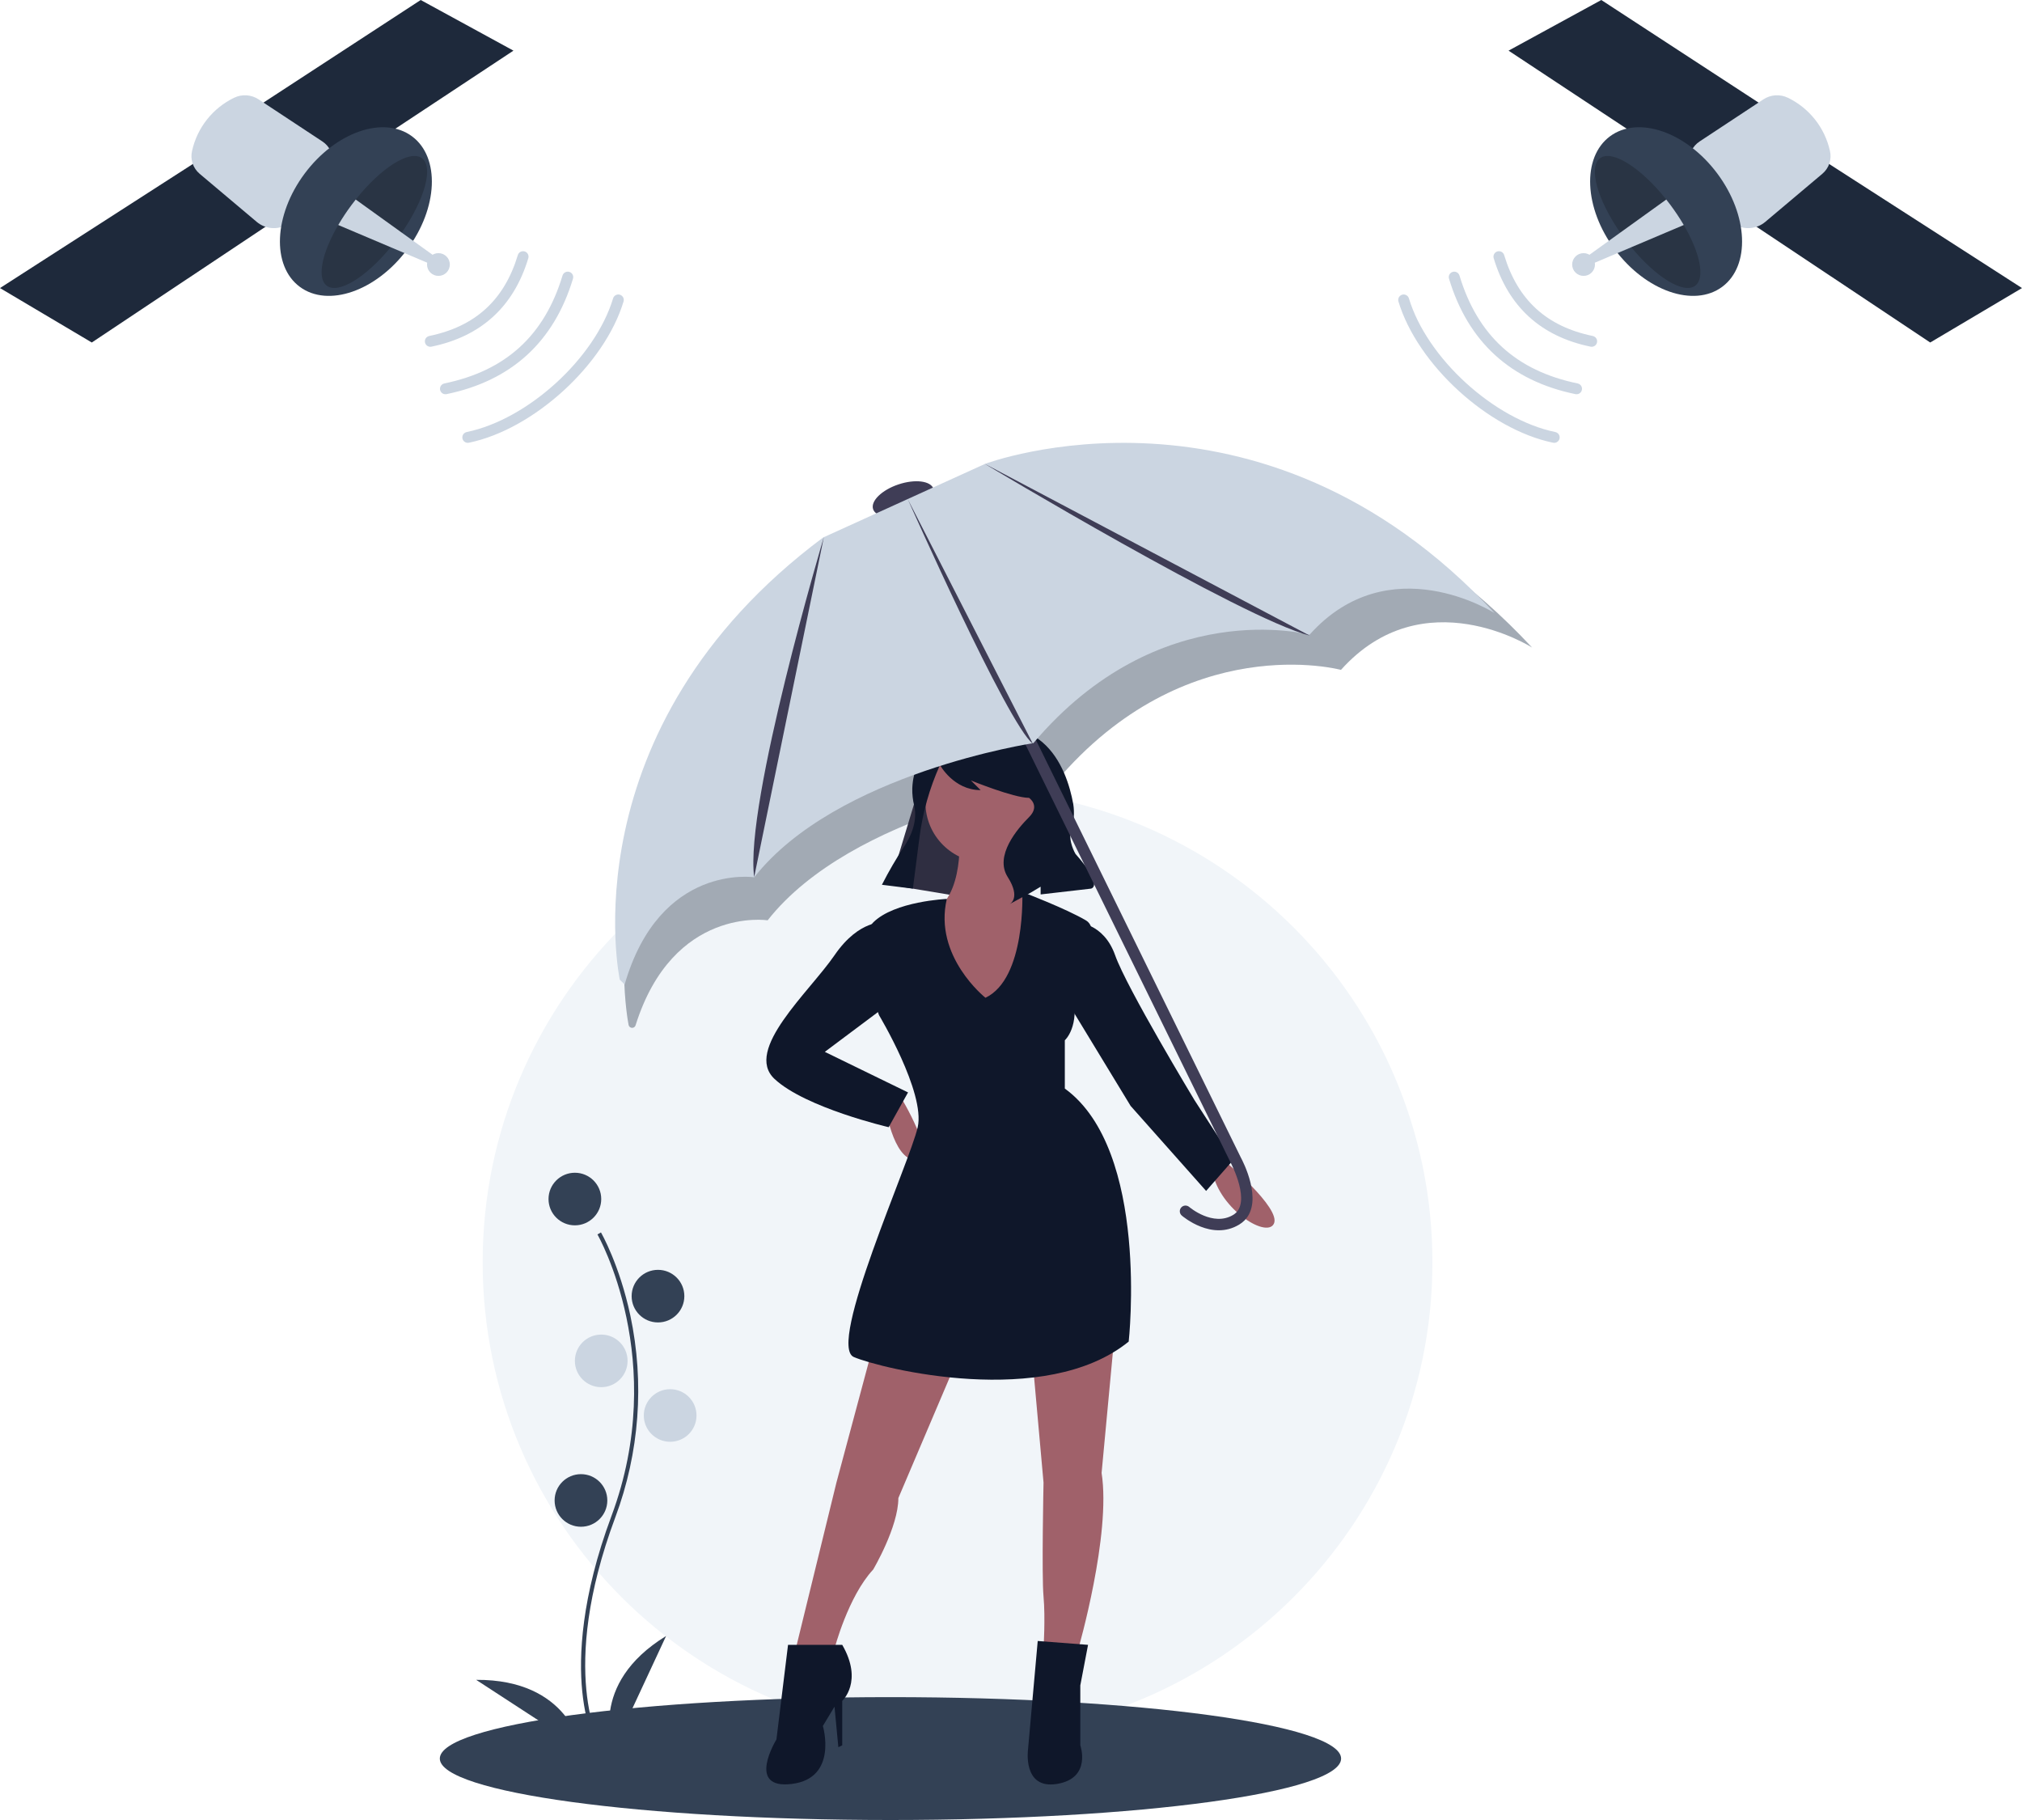
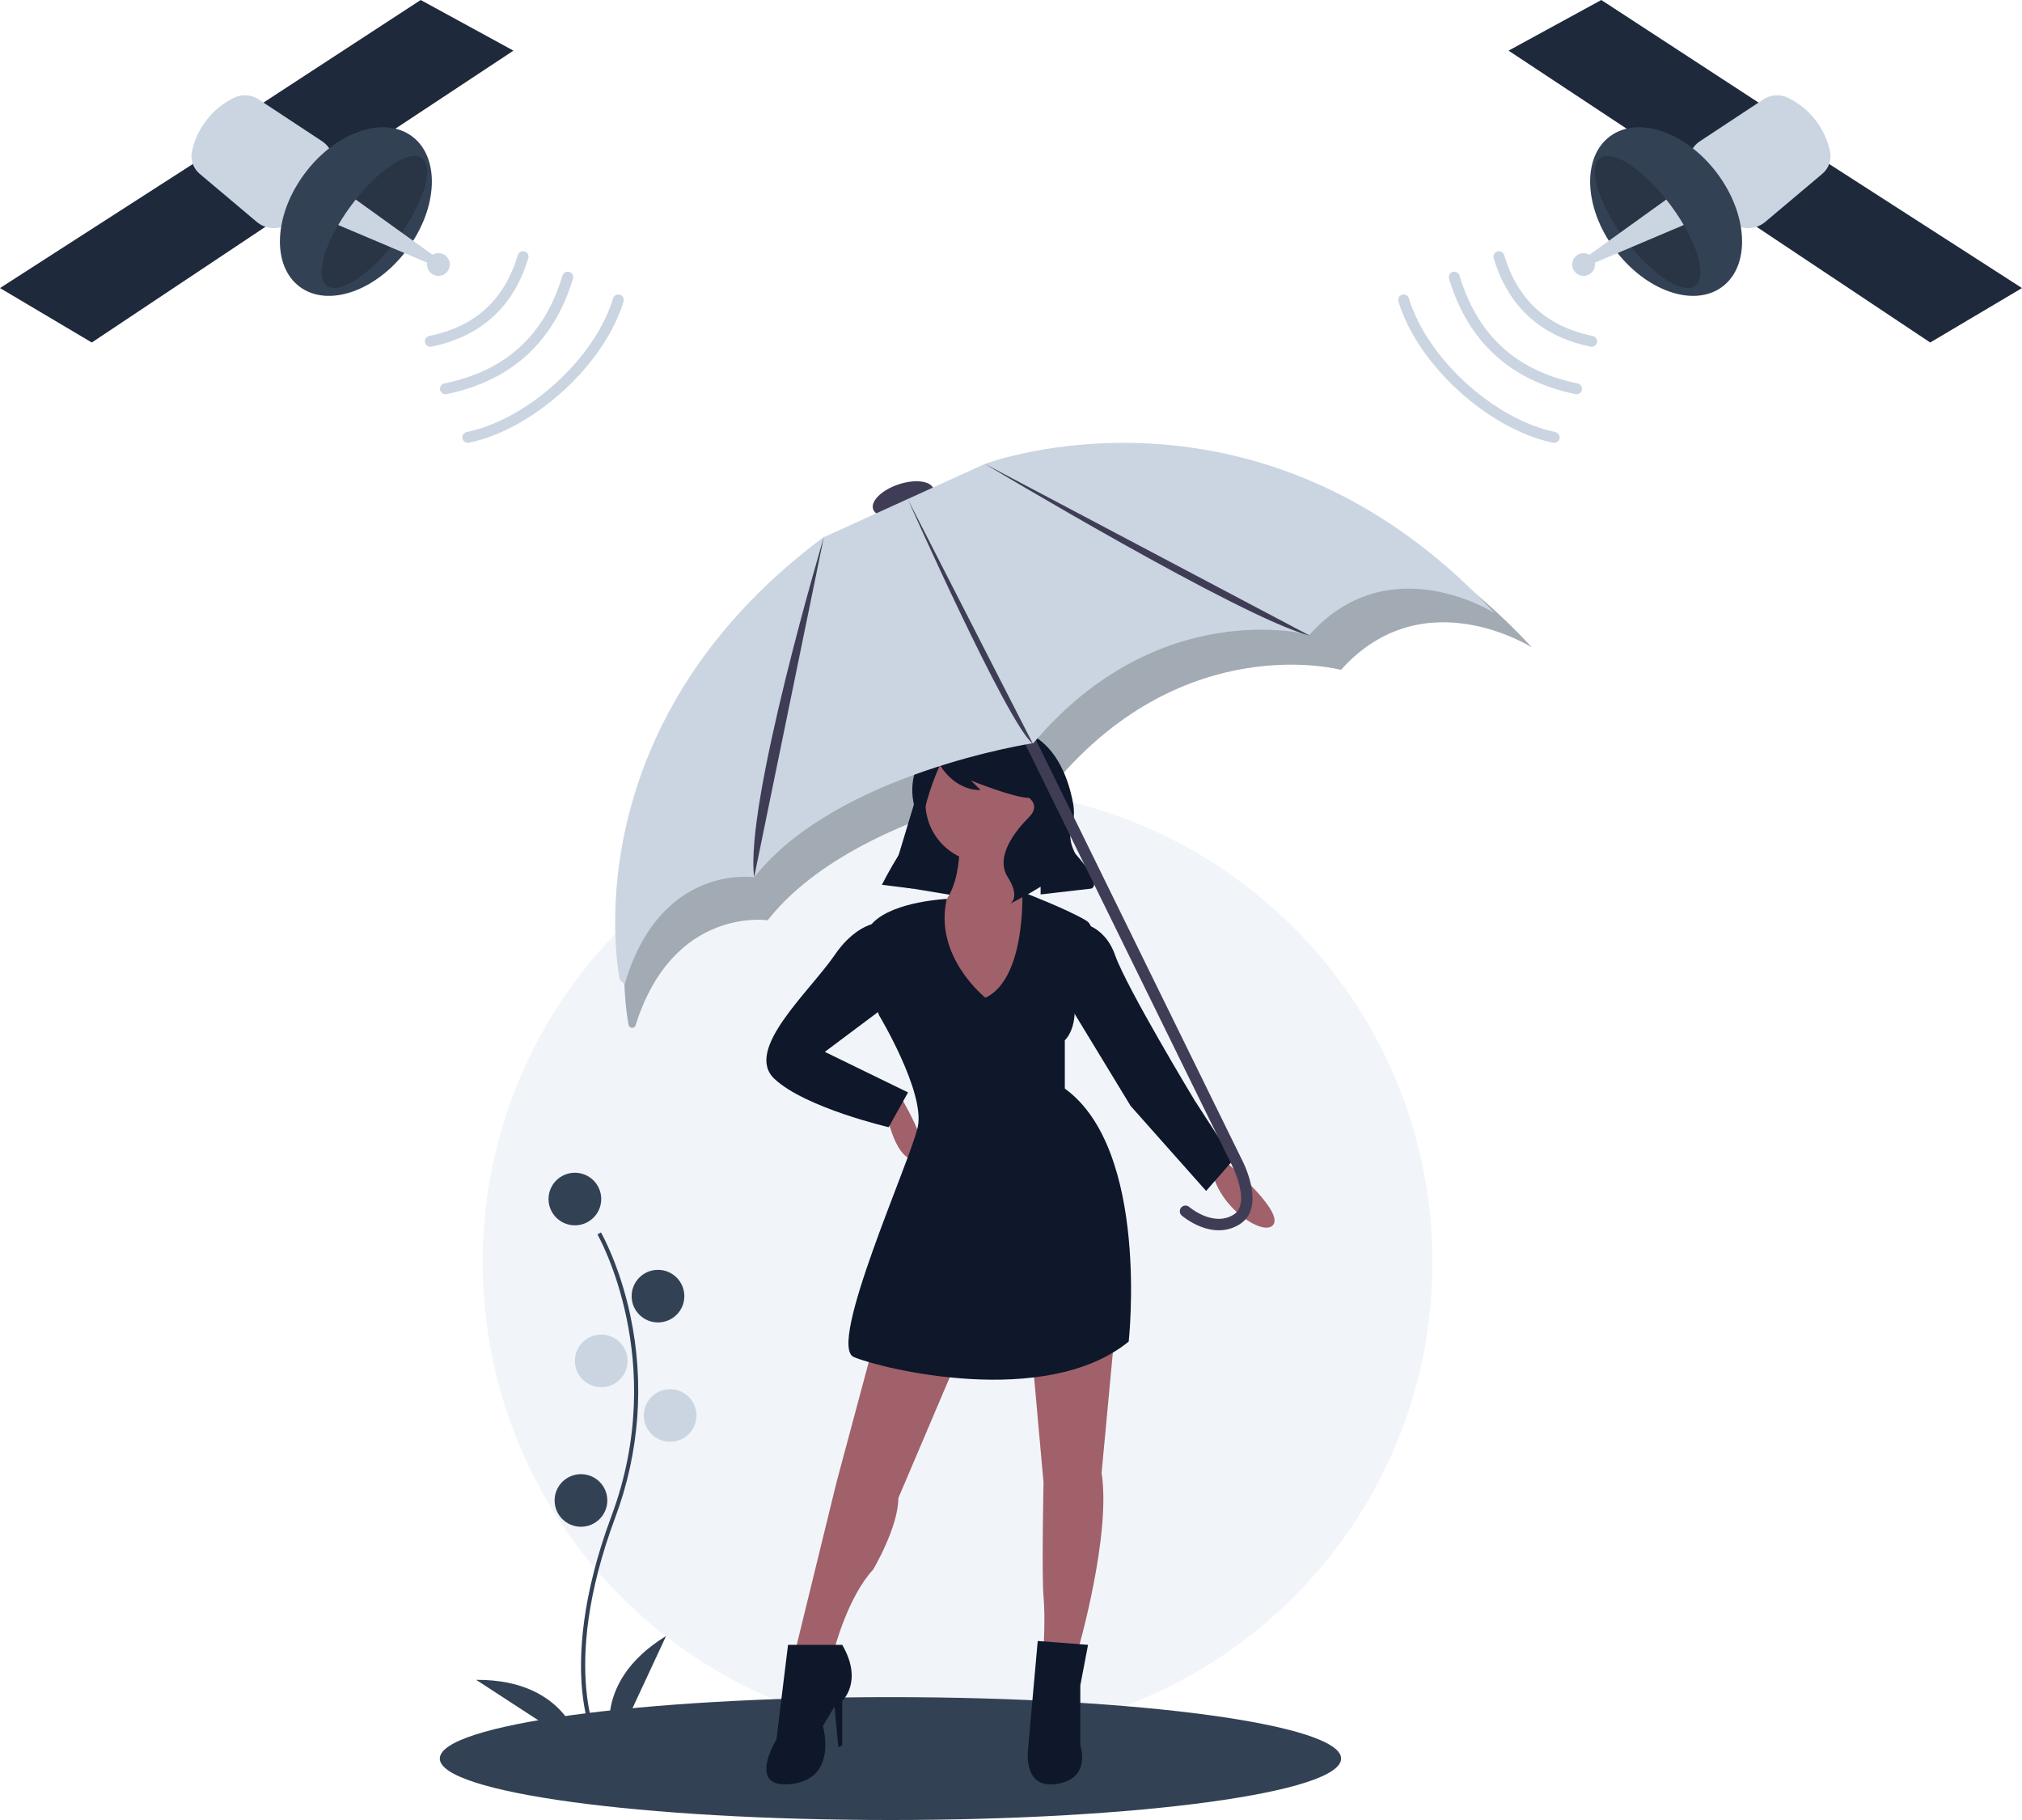
<svg xmlns="http://www.w3.org/2000/svg" width="440" height="396" viewBox="0 0 440 396" fill="none">
  <path d="M208.368 377.765C265.44 377.765 311.705 331.599 311.705 274.65C311.705 217.701 265.44 171.535 208.368 171.535C151.296 171.535 105.03 217.701 105.03 274.65C105.03 331.599 151.296 377.765 208.368 377.765Z" fill="#F1F5F9" />
  <path d="M193.77 396.001C247.928 396.001 291.832 390.016 291.832 382.633C291.832 375.25 247.928 369.266 193.77 369.266C139.611 369.266 95.707 375.25 95.707 382.633C95.707 390.016 139.611 396.001 193.77 396.001Z" fill="#334155" />
  <path d="M197.65 111.776C201.284 110.558 203.749 108.143 203.156 106.382C202.563 104.622 199.137 104.184 195.503 105.402C191.869 106.621 189.404 109.036 189.997 110.796C190.59 112.556 194.016 112.995 197.65 111.776Z" fill="#3F3D56" />
  <path d="M182.505 123.915L218.918 107.36C218.918 107.36 280.608 84.092 333.381 140.888C333.381 140.888 309.73 125.739 291.803 145.751C291.803 145.751 258.069 136.644 229.76 170.104C229.76 170.104 185.484 176.795 167.043 200.242C167.043 200.242 146.484 197.087 138.301 223.093C138.261 223.22 138.189 223.335 138.091 223.426C137.994 223.518 137.875 223.583 137.745 223.615C137.615 223.647 137.479 223.646 137.35 223.61C137.221 223.575 137.104 223.508 137.008 223.414C136.895 223.303 136.818 223.161 136.788 223.005C136.02 218.986 126.978 165.372 182.505 123.915Z" fill="#CBD5E1" />
  <path opacity="0.2" d="M182.505 123.915L218.918 107.36C218.918 107.36 280.608 84.092 333.381 140.888C333.381 140.888 309.73 125.739 291.803 145.751C291.803 145.751 258.069 136.644 229.76 170.104C229.76 170.104 185.484 176.795 167.043 200.242C167.043 200.242 146.484 197.087 138.301 223.093C138.261 223.22 138.189 223.335 138.091 223.426C137.994 223.518 137.875 223.583 137.745 223.615C137.615 223.647 137.479 223.646 137.35 223.61C137.221 223.575 137.104 223.508 137.008 223.414C136.895 223.303 136.818 223.161 136.788 223.005C136.02 218.986 126.978 165.372 182.505 123.915Z" fill="black" />
-   <path d="M193.595 192.511L208.757 195.032L213.811 171.076L201.597 166.033L193.595 192.511Z" fill="#2F2E41" />
+   <path d="M193.595 192.511L208.757 195.032L213.811 171.076L201.597 166.033L193.595 192.511Z" fill="#0F172A" />
  <path d="M214.443 187.678C221.654 187.678 227.5 181.845 227.5 174.65C227.5 167.454 221.654 161.621 214.443 161.621C207.232 161.621 201.387 167.454 201.387 174.65C201.387 181.845 207.232 187.678 214.443 187.678Z" fill="#A0616A" />
  <path d="M208.757 182.004C208.757 182.004 210.021 197.974 200.334 199.235C190.646 200.496 208.757 229.075 213.39 228.655C218.023 228.234 226.447 197.554 226.447 197.554C226.447 197.554 215.496 189.989 219.287 183.265L208.757 182.004Z" fill="#A0616A" />
  <path d="M192.542 240.212C192.542 240.212 194.226 252.4 199.28 252.4C204.335 252.4 195.911 238.531 195.911 238.531L192.542 240.212Z" fill="#A0616A" />
  <path d="M266.249 252.4C266.249 252.4 278.884 262.907 277.2 266.27C275.515 269.632 264.564 262.487 263.722 254.082L266.249 252.4Z" fill="#A0616A" />
  <path d="M190.015 292.746L182.012 322.586L173.167 358.73H181.591C181.591 358.73 184.539 347.382 190.015 341.498C190.015 341.498 195.49 332.252 195.49 325.948L208.547 295.268L190.015 292.746Z" fill="#A0616A" />
  <path d="M224.552 294.428L227.079 322.587C227.079 322.587 226.658 342.76 227.079 347.383C227.5 352.006 227.079 358.731 227.079 358.731H234.66C234.66 358.731 241.82 333.934 239.714 320.486L242.663 288.965L224.552 294.428Z" fill="#A0616A" />
  <path d="M214.443 217.097C214.443 217.097 203.096 208.123 206.032 195.589C206.032 195.589 194.648 196.083 190.015 200.706C185.382 205.329 191.278 220.879 191.278 220.879C191.278 220.879 201.387 237.69 199.702 245.255C198.017 252.82 179.906 292.746 185.803 295.268C191.699 297.79 227.5 306.615 245.611 291.906C245.611 291.906 250.244 250.298 231.712 236.85V226.343C231.712 226.343 235.081 223.401 233.397 215.836C233.397 215.836 240.557 202.807 236.345 200.285C232.133 197.764 222.458 194.068 222.458 194.068C222.458 194.068 223.288 212.894 214.443 217.097Z" fill="#0F172A" />
  <path d="M192.542 200.707C192.542 200.707 187.066 199.867 181.591 207.852C176.116 215.837 161.795 228.445 168.534 234.75C175.273 241.054 193.384 245.256 193.384 245.256L197.596 237.691L179.485 228.866L194.648 217.518L192.542 200.707Z" fill="#0F172A" />
  <path d="M234.239 200.707C234.239 200.707 240.135 200.707 242.663 207.852C245.19 214.996 259.931 239.372 259.931 239.372L268.355 252.401L262.458 259.125L246.032 240.633L230.448 214.996L234.239 200.707Z" fill="#0F172A" />
  <path d="M183.276 357.891H171.482L168.955 378.484C168.955 378.484 162.216 389.411 172.325 388.151C182.433 386.89 179.064 375.542 179.064 375.542L181.591 371.339L182.433 380.165L183.276 379.745V370.079C183.276 370.079 187.909 365.876 183.276 357.891Z" fill="#0F172A" />
  <path d="M236.766 357.889L225.815 357.049L223.709 380.584C223.709 380.584 222.446 389.41 230.027 388.149C237.608 386.888 235.081 379.744 235.081 379.744V366.715L236.766 357.889Z" fill="#0F172A" />
  <path d="M204.967 161.41C204.967 161.41 198.831 163.451 198.519 171.511C198.488 172.8 198.631 174.088 198.945 175.339C199.291 176.8 199.513 179.944 196.835 184.052C195.042 186.764 193.404 189.576 191.929 192.473L191.91 192.511L198.649 193.351L200.082 182.205C200.777 176.801 202.265 171.529 204.499 166.558L204.546 166.454C204.546 166.454 207.494 171.917 213.391 171.917L211.285 169.816C211.285 169.816 220.551 173.598 223.92 173.598C223.92 173.598 226.447 175.28 223.92 177.801C221.393 180.323 216.339 186.207 219.287 190.83C222.235 195.453 219.708 196.714 219.708 196.714L224.341 194.192L226.447 192.931V194.612L237.398 193.351C237.398 193.351 240.346 192.931 234.029 185.786C234.029 185.786 232.36 183.012 233.09 180.619C233.69 178.8 233.848 176.865 233.55 174.974C232.135 167.095 226.582 151.431 204.967 161.41Z" fill="#0F172A" />
  <path d="M270.829 265.525C274.997 261.296 270.381 252.538 270.02 251.872L222.423 154.887C222.277 154.594 222.021 154.37 221.711 154.265C221.401 154.16 221.061 154.181 220.767 154.325C220.473 154.469 220.247 154.723 220.141 155.033C220.034 155.342 220.054 155.681 220.197 155.975L267.818 253.008L267.831 253.032C267.879 253.119 272.474 261.829 268.381 264.324C263.973 267.014 258.833 262.657 258.781 262.612C258.658 262.506 258.515 262.425 258.361 262.373C258.206 262.322 258.043 262.302 257.88 262.313C257.718 262.325 257.559 262.369 257.413 262.441C257.268 262.514 257.138 262.615 257.032 262.738C256.925 262.861 256.844 263.004 256.793 263.158C256.742 263.313 256.722 263.476 256.734 263.638C256.746 263.8 256.789 263.958 256.863 264.103C256.936 264.248 257.038 264.378 257.161 264.484C257.427 264.713 263.74 270.055 269.674 266.434C270.095 266.18 270.483 265.874 270.829 265.525V265.525Z" fill="#3F3D56" />
  <path d="M179.1 116.96L214.367 100.926C214.367 100.926 274.115 78.391 325.226 133.399C325.226 133.399 302.319 118.726 284.957 138.108C284.957 138.108 252.285 129.288 224.867 161.695C224.867 161.695 181.984 168.175 164.124 190.884C164.124 190.884 143.593 187.733 135.929 214.204L134.869 213.163C134.869 213.163 123.194 158.699 179.1 116.96Z" fill="#CBD5E1" />
  <path d="M179.274 116.861C179.274 116.861 162.006 174.859 164.112 190.83Z" fill="#3F3D56" />
  <path d="M197.525 108.584C197.525 108.584 219.287 157.628 224.762 161.831Z" fill="#3F3D56" />
  <path d="M214.233 100.891C214.233 100.891 270.25 134.513 284.992 138.295Z" fill="#3F3D56" />
  <path d="M130.015 380.4C129.913 380.235 127.527 376.258 126.699 368C125.94 360.424 126.428 347.654 133.065 329.84C145.639 296.094 130.168 268.865 130.009 268.594L130.773 268.152C130.813 268.221 134.805 275.163 137.163 286.218C140.28 300.873 139.145 316.112 133.892 330.147C121.34 363.836 130.672 379.784 130.768 379.941L130.015 380.4Z" fill="#334155" />
  <path d="M125.098 266.612C128.264 266.612 130.832 264.05 130.832 260.89C130.832 257.73 128.264 255.168 125.098 255.168C121.931 255.168 119.363 257.73 119.363 260.89C119.363 264.05 121.931 266.612 125.098 266.612Z" fill="#334155" />
  <path d="M143.182 287.739C146.349 287.739 148.917 285.177 148.917 282.017C148.917 278.857 146.349 276.295 143.182 276.295C140.016 276.295 137.448 278.857 137.448 282.017C137.448 285.177 140.016 287.739 143.182 287.739Z" fill="#334155" />
  <path d="M130.832 301.825C133.999 301.825 136.566 299.263 136.566 296.103C136.566 292.943 133.999 290.381 130.832 290.381C127.665 290.381 125.098 292.943 125.098 296.103C125.098 299.263 127.665 301.825 130.832 301.825Z" fill="#CBD5E1" />
  <path d="M145.829 313.707C148.996 313.707 151.564 311.146 151.564 307.986C151.564 304.825 148.996 302.264 145.829 302.264C142.663 302.264 140.095 304.825 140.095 307.986C140.095 311.146 142.663 313.707 145.829 313.707Z" fill="#CBD5E1" />
  <path d="M126.421 332.194C129.588 332.194 132.156 329.632 132.156 326.472C132.156 323.312 129.588 320.75 126.421 320.75C123.254 320.75 120.687 323.312 120.687 326.472C120.687 329.632 123.254 332.194 126.421 332.194Z" fill="#334155" />
  <path d="M133.479 380.611C133.479 380.611 127.744 366.526 144.947 355.963L133.479 380.611Z" fill="#334155" />
  <path d="M126.426 380.354C126.426 380.354 123.816 365.376 103.618 365.505L126.426 380.354Z" fill="#334155" />
  <path d="M91.546 0L111.73 11.019L72.623 36.864L53.915 24.549L91.546 0Z" fill="#1E293B" />
  <path d="M43.008 35.01L0 62.677L19.973 74.521L62.965 45.883L43.008 35.01Z" fill="#1E293B" />
  <path d="M50.924 21.278C48.632 22.392 46.621 24.007 45.041 26.003C43.462 27.999 42.353 30.325 41.799 32.808C41.58 33.712 41.618 34.658 41.908 35.542C42.198 36.425 42.73 37.21 43.442 37.809L55.876 48.286C56.77 49.038 57.872 49.501 59.036 49.613C60.2 49.725 61.371 49.481 62.393 48.914C67.448 46.117 75.566 40.245 71.941 32.808C71.536 31.982 70.916 31.28 70.146 30.774L56.289 21.631C55.503 21.11 54.595 20.804 53.653 20.742C52.712 20.68 51.771 20.865 50.924 21.278V21.278Z" fill="#CBD5E1" />
  <path d="M88.585 54.31C95.331 45.269 95.812 34.235 89.659 29.664C83.506 25.093 73.05 28.716 66.304 37.756C59.559 46.796 59.078 57.831 65.231 62.402C71.384 66.973 81.84 63.35 88.585 54.31Z" fill="#334155" />
  <path opacity="0.2" d="M71.114 62.168C73.635 64.042 79.63 60.348 85.02 53.794C85.497 53.215 85.969 52.613 86.436 51.99C86.777 51.531 87.106 51.073 87.423 50.615C92.421 43.41 94.396 36.342 91.815 34.425C89.215 32.492 82.924 36.478 77.408 43.414C77.1 43.803 76.795 44.199 76.493 44.603C75.449 46 74.484 47.453 73.602 48.957C70.047 55.046 68.891 60.516 71.114 62.168Z" fill="black" />
  <path d="M73.602 48.957L85.02 53.794L93.19 57.255L94.398 55.628L87.423 50.615L77.408 43.414C77.1 43.803 76.795 44.199 76.493 44.603C75.449 46 74.484 47.453 73.602 48.957V48.957Z" fill="#CBD5E1" />
  <path d="M95.404 60.031C96.775 60.031 97.886 58.922 97.886 57.555C97.886 56.187 96.775 55.078 95.404 55.078C94.034 55.078 92.922 56.187 92.922 57.555C92.922 58.922 94.034 60.031 95.404 60.031Z" fill="#CBD5E1" />
  <path d="M96.133 83.716C96.291 83.572 96.485 83.473 96.694 83.43C110.062 80.674 118.474 72.994 122.409 59.951C122.5 59.65 122.708 59.397 122.985 59.248C123.263 59.1 123.589 59.067 123.89 59.158C124.192 59.248 124.446 59.455 124.595 59.732C124.744 60.009 124.777 60.334 124.687 60.635C120.535 74.395 111.279 82.847 97.175 85.755C96.92 85.807 96.655 85.775 96.42 85.662C96.185 85.55 95.994 85.363 95.876 85.132C95.757 84.9 95.718 84.636 95.765 84.381C95.811 84.125 95.94 83.891 96.133 83.716H96.133Z" fill="#CBD5E1" />
  <path d="M92.843 73.39C93.001 73.246 93.195 73.147 93.404 73.104C103.428 71.037 109.735 65.279 112.685 55.499C112.777 55.198 112.984 54.946 113.261 54.797C113.539 54.649 113.865 54.616 114.166 54.707C114.468 54.797 114.721 55.004 114.871 55.281C115.02 55.557 115.053 55.882 114.963 56.183C111.782 66.726 104.691 73.201 93.885 75.428C93.63 75.481 93.365 75.448 93.13 75.336C92.895 75.223 92.704 75.037 92.586 74.806C92.467 74.574 92.428 74.31 92.475 74.054C92.521 73.799 92.65 73.565 92.843 73.39L92.843 73.39Z" fill="#CBD5E1" />
  <path d="M100.994 94.29C101.151 94.146 101.345 94.047 101.555 94.004C114.896 91.254 129.485 77.933 133.412 64.917C133.503 64.616 133.71 64.364 133.988 64.215C134.265 64.067 134.591 64.034 134.893 64.125C135.194 64.215 135.448 64.422 135.597 64.698C135.746 64.975 135.779 65.3 135.689 65.601C131.541 79.352 116.129 93.423 102.036 96.329C101.781 96.381 101.516 96.349 101.281 96.236C101.046 96.124 100.855 95.937 100.736 95.706C100.618 95.474 100.579 95.21 100.626 94.955C100.672 94.699 100.801 94.465 100.994 94.29H100.994Z" fill="#CBD5E1" />
  <path d="M348.454 0L328.271 11.019L367.377 36.864L386.085 24.549L348.454 0Z" fill="#1E293B" />
  <path d="M396.992 35.01L440 62.677L420.027 74.521L377.036 45.883L396.992 35.01Z" fill="#1E293B" />
  <path d="M389.076 21.278C391.368 22.392 393.379 24.007 394.958 26.003C396.538 27.999 397.646 30.325 398.201 32.808C398.42 33.712 398.382 34.658 398.092 35.542C397.802 36.425 397.27 37.21 396.558 37.809L384.124 48.286C383.23 49.038 382.128 49.501 380.964 49.613C379.8 49.725 378.629 49.481 377.607 48.914C372.552 46.117 364.434 40.245 368.059 32.808C368.464 31.982 369.084 31.28 369.854 30.774L383.711 21.631C384.497 21.11 385.405 20.804 386.346 20.742C387.288 20.68 388.229 20.865 389.076 21.278V21.278Z" fill="#CBD5E1" />
  <path d="M374.769 62.401C380.922 57.83 380.441 46.795 373.696 37.755C366.95 28.714 356.494 25.091 350.341 29.663C344.188 34.234 344.669 45.268 351.415 54.309C358.16 63.349 368.616 66.972 374.769 62.401Z" fill="#334155" />
  <path opacity="0.2" d="M368.886 62.168C366.365 64.042 360.369 60.348 354.98 53.794C354.502 53.215 354.03 52.613 353.564 51.99C353.222 51.531 352.893 51.073 352.576 50.615C347.579 43.41 345.603 36.342 348.185 34.425C350.785 32.492 357.076 36.478 362.591 43.414C362.899 43.803 363.204 44.199 363.506 44.603C364.55 46 365.516 47.453 366.398 48.957C369.953 55.046 371.108 60.516 368.886 62.168Z" fill="black" />
  <path d="M366.398 48.957L354.98 53.794L346.81 57.255L345.602 55.628L352.577 50.615L362.592 43.414C362.9 43.803 363.205 44.199 363.507 44.603C364.551 46 365.516 47.453 366.398 48.957V48.957Z" fill="#CBD5E1" />
  <path d="M344.596 60.031C345.966 60.031 347.078 58.922 347.078 57.555C347.078 56.187 345.966 55.078 344.596 55.078C343.225 55.078 342.114 56.187 342.114 57.555C342.114 58.922 343.225 60.031 344.596 60.031Z" fill="#CBD5E1" />
  <path d="M343.867 83.716C343.709 83.572 343.515 83.473 343.306 83.43C329.938 80.674 321.526 72.994 317.591 59.951C317.5 59.65 317.292 59.397 317.015 59.248C316.737 59.1 316.411 59.067 316.11 59.158C315.808 59.248 315.554 59.455 315.405 59.732C315.256 60.009 315.223 60.334 315.313 60.635C319.465 74.395 328.721 82.847 342.825 85.755C343.08 85.807 343.345 85.775 343.58 85.662C343.815 85.55 344.006 85.363 344.124 85.132C344.243 84.9 344.282 84.636 344.235 84.381C344.189 84.125 344.06 83.891 343.867 83.716H343.867Z" fill="#CBD5E1" />
  <path d="M347.157 73.39C346.999 73.246 346.805 73.147 346.596 73.104C336.572 71.037 330.265 65.279 327.315 55.499C327.224 55.198 327.016 54.946 326.739 54.797C326.461 54.649 326.136 54.616 325.834 54.707C325.532 54.797 325.279 55.004 325.129 55.281C324.98 55.557 324.947 55.882 325.037 56.183C328.218 66.726 335.309 73.201 346.115 75.428C346.37 75.481 346.635 75.448 346.87 75.336C347.105 75.223 347.296 75.037 347.414 74.806C347.533 74.574 347.572 74.31 347.525 74.054C347.479 73.799 347.35 73.565 347.157 73.39V73.39Z" fill="#CBD5E1" />
  <path d="M339.006 94.29C338.848 94.146 338.654 94.047 338.445 94.004C325.104 91.254 310.515 77.933 306.588 64.917C306.497 64.616 306.29 64.364 306.012 64.215C305.734 64.067 305.409 64.034 305.107 64.125C304.806 64.215 304.552 64.422 304.403 64.698C304.253 64.975 304.22 65.3 304.311 65.601C308.459 79.352 323.87 93.423 337.964 96.329C338.219 96.381 338.484 96.349 338.719 96.236C338.954 96.124 339.145 95.937 339.263 95.706C339.382 95.474 339.421 95.21 339.374 94.955C339.328 94.699 339.199 94.465 339.006 94.29V94.29Z" fill="#CBD5E1" />
</svg>
